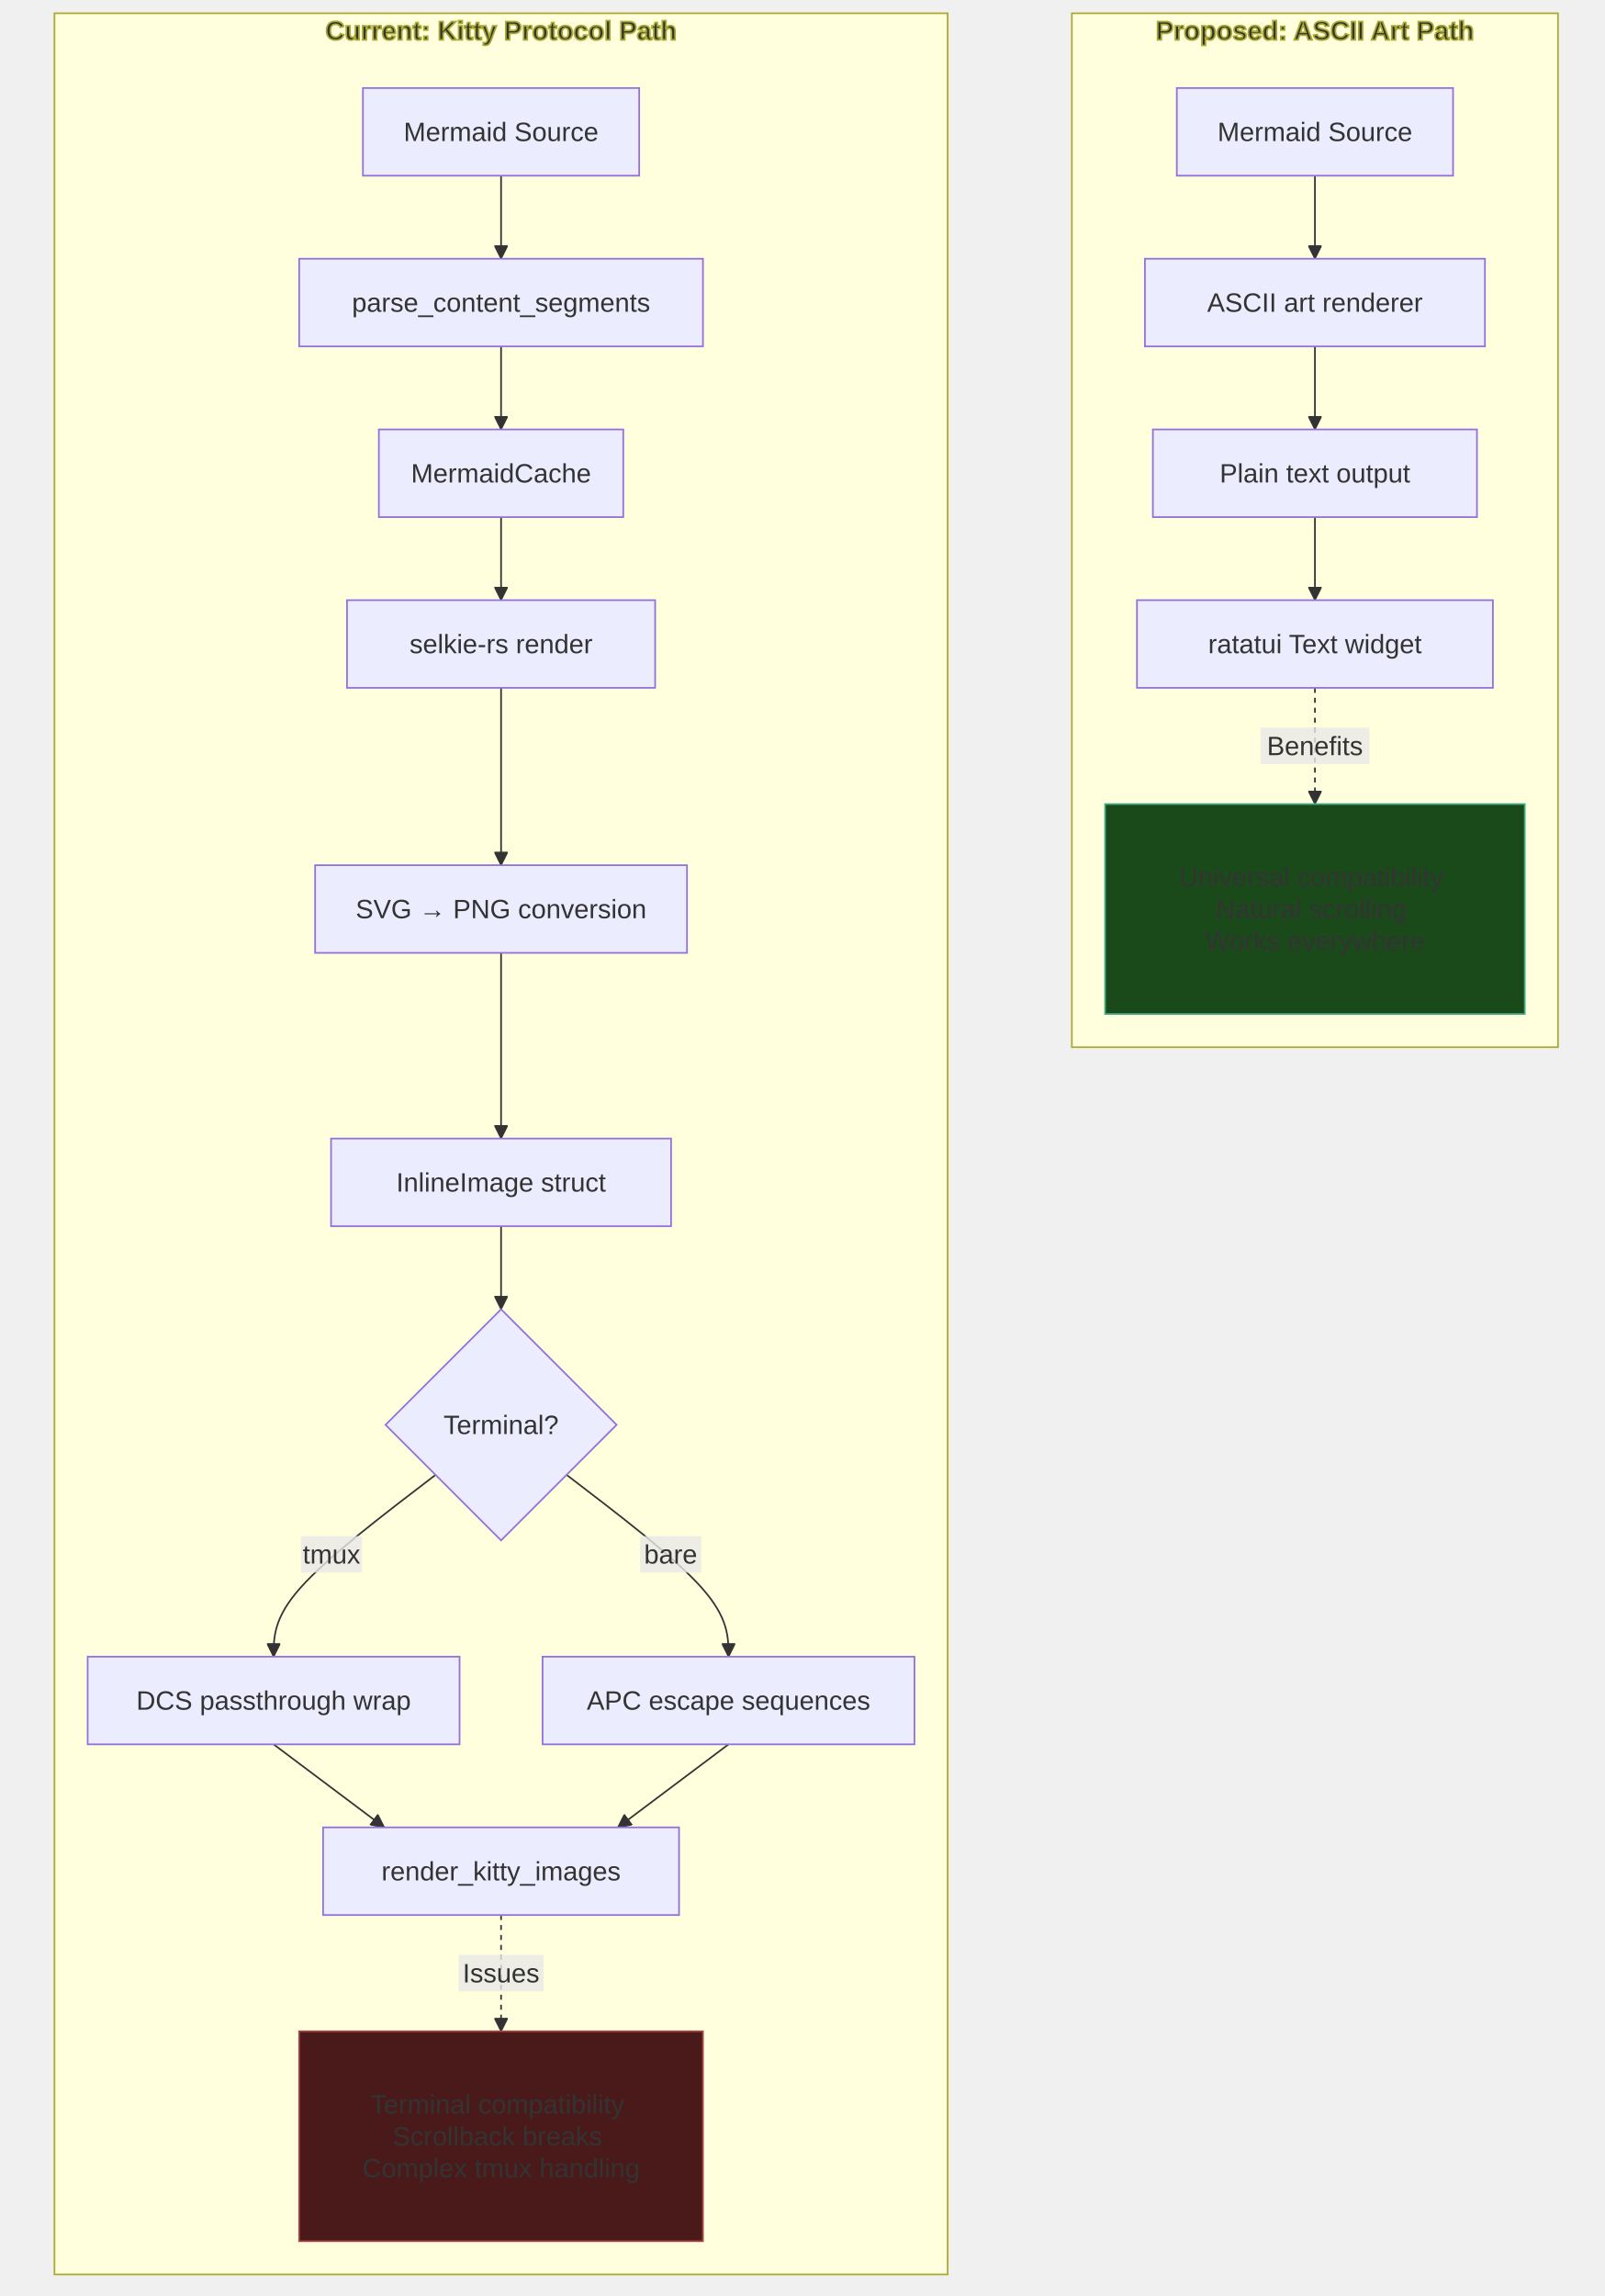
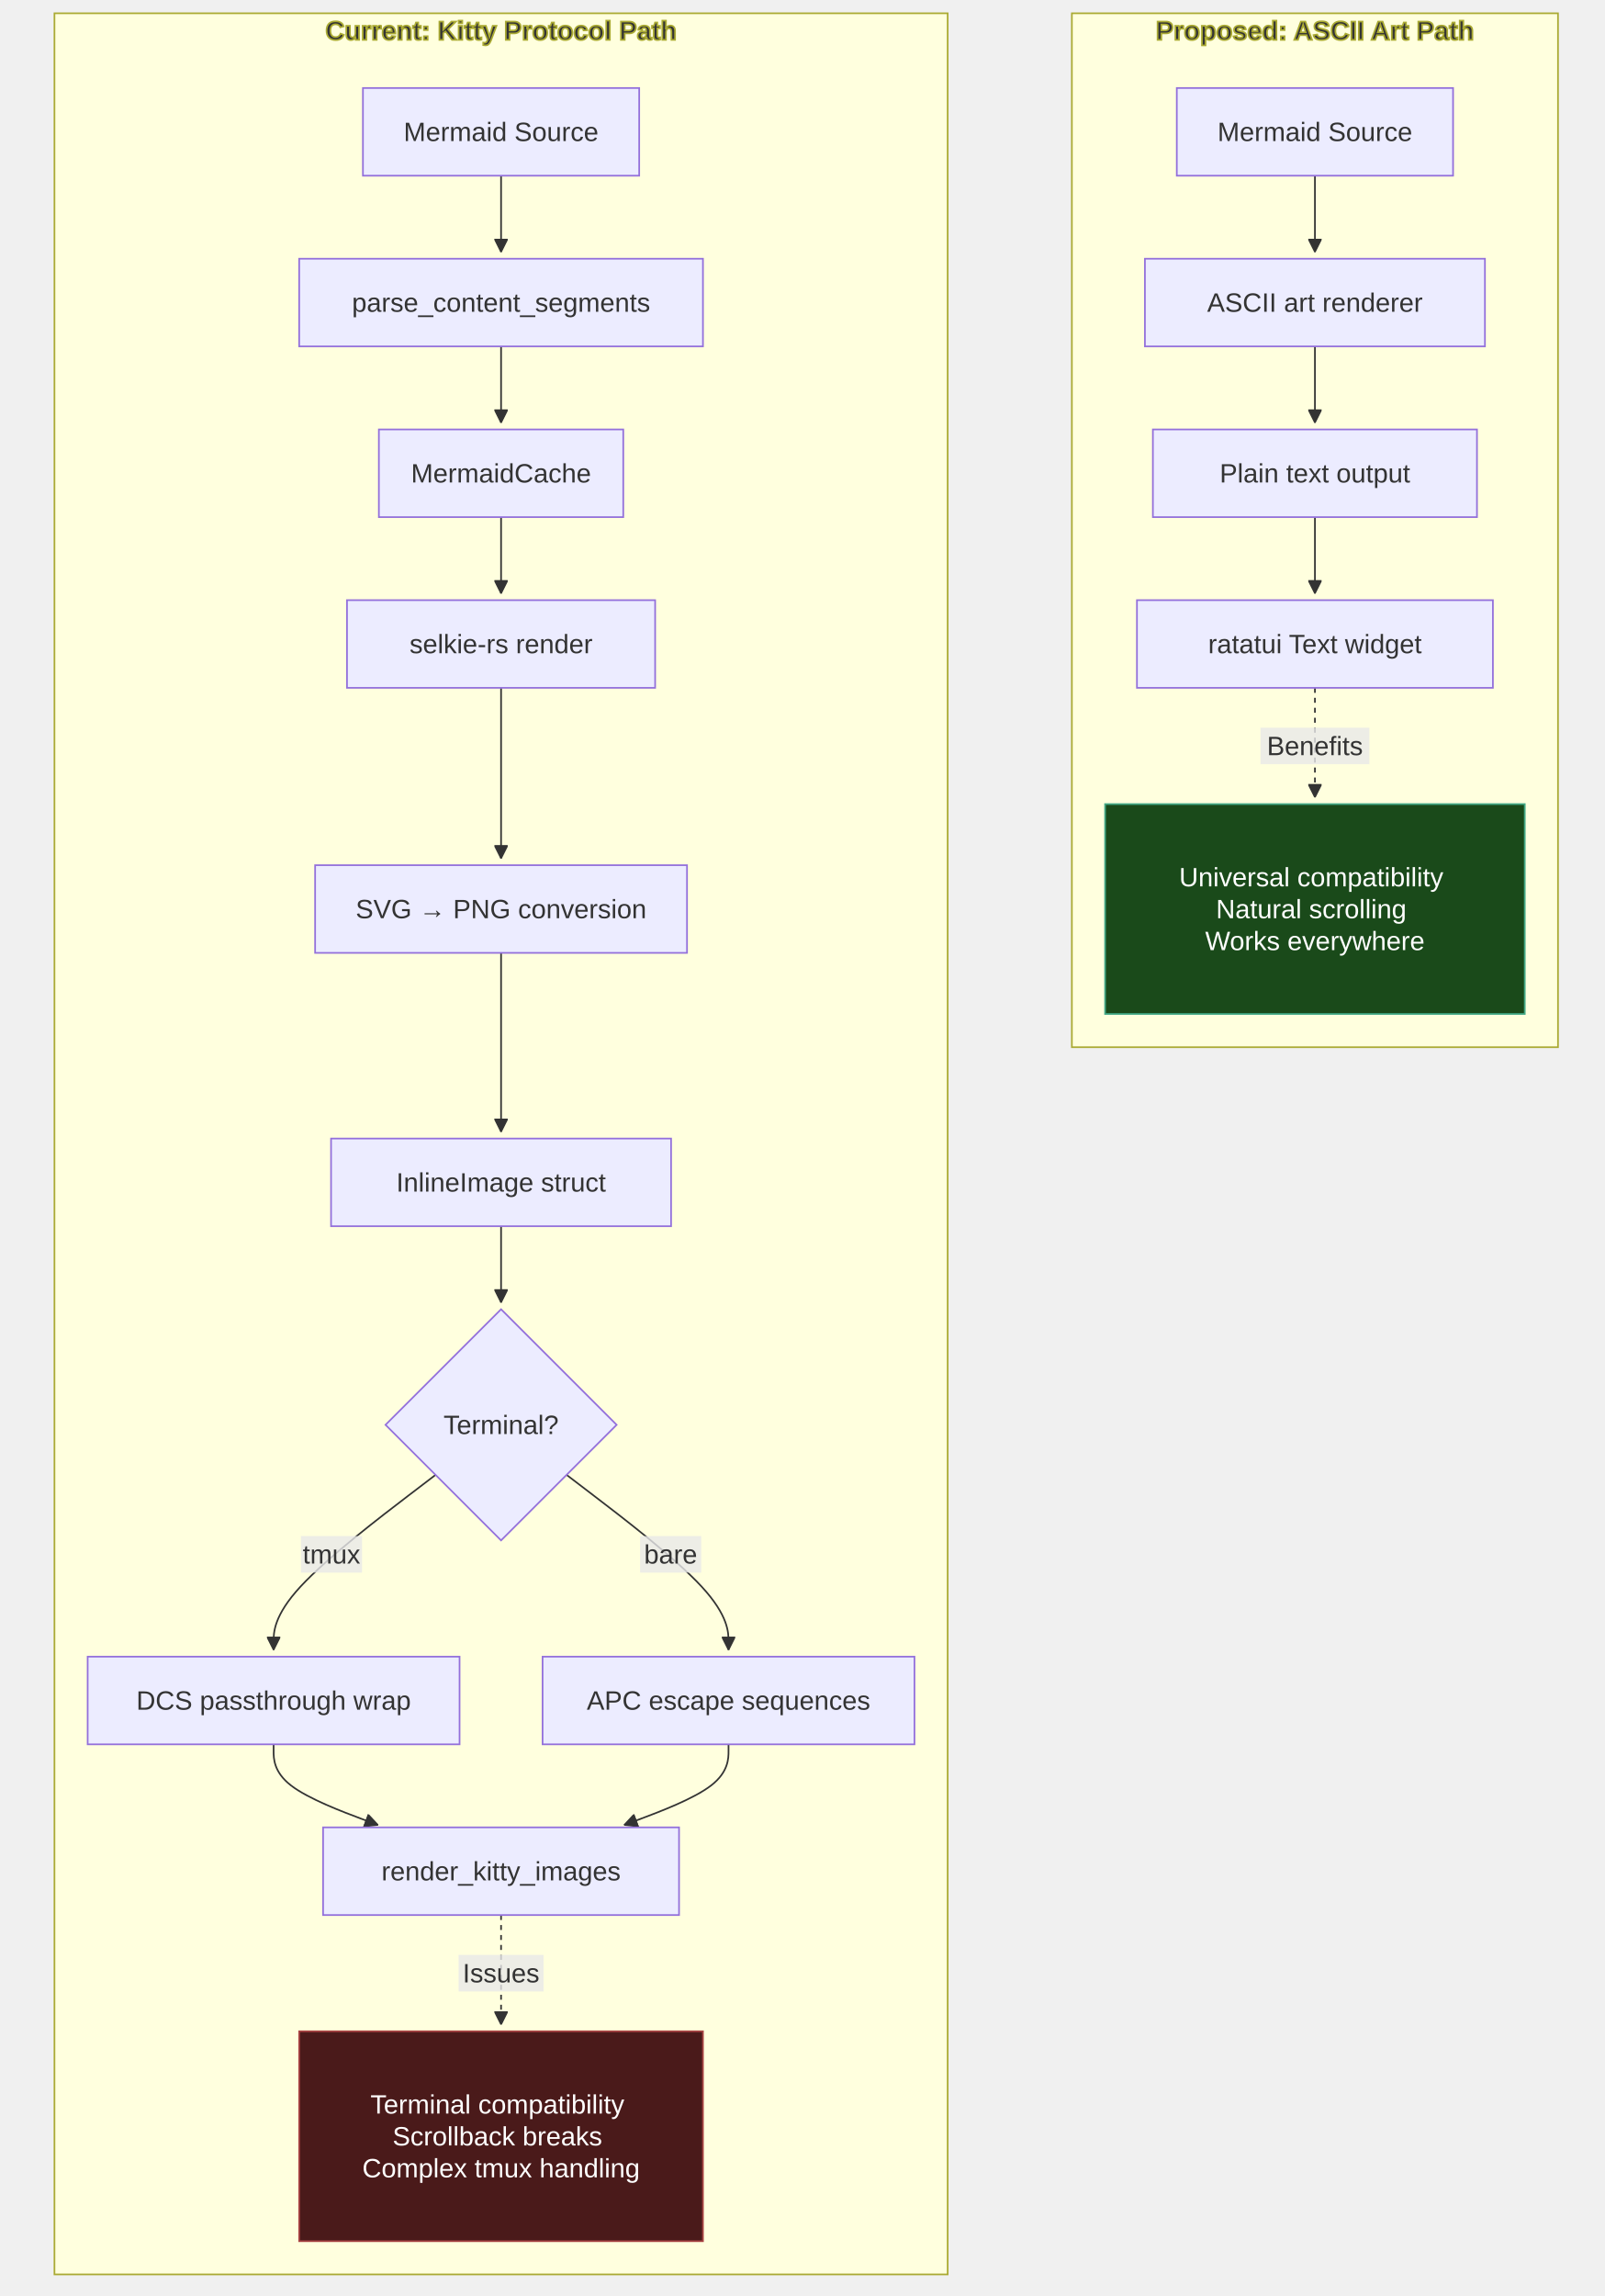
<svg xmlns="http://www.w3.org/2000/svg" width="966.4" height="1382.6" viewBox="-8 -28 966.4 1382.6" class="mermaid">
  <style>

.mermaid {
  font-family: trebuchet ms, verdana, arial, sans-serif;
  font-size: 16px;
}

.node rect,
.node polygon,
.node circle,
.node ellipse,
.node path {
  fill: #ECECFF;
  stroke: #9370DB;
  stroke-width: 1px;
}

.node line {
  stroke: #9370DB;
  stroke-width: 1px;
}

.node .label {
  fill: #333333;
}

.node text {
  fill: #333333;
  font-family: trebuchet ms, verdana, arial, sans-serif;
  font-size: 16px;
}

.edge-path {
  fill: none;
  stroke: #333333;
  stroke-width: 1px;
}

.edge-label {
  fill: #333333;
  font-family: trebuchet ms, verdana, arial, sans-serif;
}

.edge-label-bg {
  fill: rgba(232, 232, 232, 0.8);
}

.subgraph {
  fill: #ffffde;
  stroke: #aaaa33;
  stroke-width: 1px;
}

.subgraph-title {
  fill: #333333;
  font-weight: bold;
}

.cluster rect {
  fill: #ffffde;
  stroke: #aaaa33;
  stroke-width: 1px;
  rx: 5px;
  ry: 5px;
}

.cluster-label {
  fill: #333333;
  font-family: trebuchet ms, verdana, arial, sans-serif;
  font-size: 16px;
  font-weight: bold;
}

marker path {
  fill: #333333;
  stroke: #333333;
}

  </style>
  <defs>
    <marker id="arrow_point" viewBox="0 0 10 10" refX="10" refY="5" markerWidth="8" markerHeight="8" orient="auto" markerUnits="userSpaceOnUse">
      <path d="M 0 0 L 10 5 L 0 10 z" />
    </marker>
    <marker id="arrow_point_start" viewBox="0 0 10 10" refX="4.5" refY="5" markerWidth="8" markerHeight="8" orient="auto" markerUnits="userSpaceOnUse">
      <path d="M 0 5 L 10 10 L 10 0 z" />
    </marker>
    <marker id="arrow_cross" viewBox="0 0 11 11" refX="12" refY="5.2" markerWidth="11" markerHeight="11" orient="auto" markerUnits="userSpaceOnUse">
      <path d="M 1 1 L 10 10 M 10 1 L 1 10" fill="none" stroke-width="2" />
    </marker>
    <marker id="arrow_cross_start" viewBox="0 0 11 11" refX="-1" refY="5.2" markerWidth="11" markerHeight="11" orient="auto" markerUnits="userSpaceOnUse">
      <path d="M 1 1 L 10 10 M 10 1 L 1 10" fill="none" stroke-width="2" />
    </marker>
    <marker id="arrow_circle" viewBox="0 0 10 10" refX="11" refY="5" markerWidth="11" markerHeight="11" orient="auto" markerUnits="userSpaceOnUse">
      <circle cx="5" cy="5" r="5" />
    </marker>
    <marker id="arrow_circle_start" viewBox="0 0 10 10" refX="-1" refY="5" markerWidth="11" markerHeight="11" orient="auto" markerUnits="userSpaceOnUse">
      <circle cx="5" cy="5" r="5" />
    </marker>
  </defs>
  <g class="root">
    <g class="clusters">
      <g class="subgraph" id="subgraph-current">
        <rect x="24.8" y="-20" width="538" height="1361.6" class="cluster" />
        <text x="293.8" y="-4" class="cluster-label" text-anchor="middle">Current: Kitty Protocol Path</text>
      </g>
      <g class="subgraph" id="subgraph-proposed">
        <rect x="637.6" y="-20" width="292.8" height="622.6" class="cluster" />
        <text x="784" y="-4" class="cluster-label" text-anchor="middle">Proposed: ASCII Art Path</text>
      </g>
    </g>
    <g class="edgePaths">
      <g class="edge" id="edge-L-A1-A2-0">
-         <path d="M 293.80 77.80 C 293.80 86.13, 293.80 94.47, 293.80 102.80 C 293.80 111.13, 293.80 119.47, 293.80 127.80" class="edge-path" fill="none" marker-end="url(#arrow_point)" stroke-width="1" />
+         <path d="M293.8,77.8L293.8,81.967C293.8,86.133,293.8,94.467,293.8,102.133C293.8,109.8,293.8,116.8,293.8,120.3L293.8,123.8" class="edge-path" stroke-width="1" marker-end="url(#arrow_point)" fill="none" />
      </g>
      <g class="edge" id="edge-L-A2-A3-0">
-         <path d="M 293.80 180.60 C 293.80 188.93, 293.80 197.27, 293.80 205.60 C 293.80 213.93, 293.80 222.27, 293.80 230.60" class="edge-path" fill="none" stroke-width="1" marker-end="url(#arrow_point)" />
+         <path d="M293.8,180.6L293.8,184.767C293.8,188.933,293.8,197.267,293.8,204.933C293.8,212.6,293.8,219.6,293.8,223.1L293.8,226.6" class="edge-path" fill="none" stroke-width="1" marker-end="url(#arrow_point)" />
      </g>
      <g class="edge" id="edge-L-A3-A4-0">
-         <path d="M 293.80 283.40 C 293.80 291.73, 293.80 300.07, 293.80 308.40 C 293.80 316.73, 293.80 325.07, 293.80 333.40" class="edge-path" stroke-width="1" marker-end="url(#arrow_point)" fill="none" />
+         <path d="M293.8,283.4L293.8,287.567C293.8,291.733,293.8,300.067,293.8,307.733C293.8,315.4,293.8,322.4,293.8,325.9L293.8,329.4" class="edge-path" stroke-width="1" marker-end="url(#arrow_point)" fill="none" />
      </g>
      <g class="edge" id="edge-L-A4-A5-0">
-         <path d="M 293.80 386.20 C 293.80 397.87, 293.80 409.53, 293.80 427.33 C 293.80 445.13, 293.80 469.07, 293.80 493.00" class="edge-path" marker-end="url(#arrow_point)" fill="none" stroke-width="1" />
+         <path d="M293.8,386.2L293.8,392.033C293.8,397.867,293.8,409.533,293.8,426.667C293.8,443.8,293.8,466.4,293.8,477.7L293.8,489" class="edge-path" fill="none" stroke-width="1" marker-end="url(#arrow_point)" />
      </g>
      <g class="edge" id="edge-L-A5-A6-0">
-         <path d="M 293.80 545.80 C 293.80 566.40, 293.80 587.00, 293.80 601.47 C 293.80 615.93, 293.80 624.27, 293.80 632.60 C 293.80 649.27, 293.80 657.60, 293.80 657.60" class="edge-path" fill="none" marker-end="url(#arrow_point)" stroke-width="1" />
+         <path d="M293.8,545.8L293.8,556.1C293.8,566.4,293.8,587,293.8,601.467C293.8,615.933,293.8,624.267,293.8,631.933C293.8,639.6,293.8,646.6,293.8,650.1L293.8,653.6" class="edge-path" marker-end="url(#arrow_point)" fill="none" stroke-width="1" />
      </g>
      <g class="edge" id="edge-L-A6-A7-0">
-         <path d="M 293.80 710.40 C 293.80 718.73, 293.80 727.07, 293.80 735.40 C 293.80 743.73, 293.80 752.07, 293.80 760.40" class="edge-path" stroke-width="1" marker-end="url(#arrow_point)" fill="none" />
+         <path d="M293.8,710.4L293.8,714.567C293.8,718.733,293.8,727.067,293.8,734.733C293.8,742.4,293.8,749.4,293.8,752.9L293.8,756.4" class="edge-path" marker-end="url(#arrow_point)" fill="none" stroke-width="1" />
      </g>
      <g class="edge" id="edge-L-A7-A8-0">
-         <path d="M 254.33 860.13 C 221.82 884.96, 189.31 909.78, 173.06 928.02 C 156.80 946.27, 156.80 957.93, 156.80 969.60" class="edge-path" fill="none" stroke-width="1" marker-end="url(#arrow_point)" />
+         <path d="M254.333,860.133L238.078,872.544C221.822,884.955,189.311,909.778,173.056,927.356C156.8,944.933,156.8,955.267,156.8,960.433L156.8,965.6" class="edge-path" stroke-width="1" fill="none" marker-end="url(#arrow_point)" />
      </g>
      <g class="edge" id="edge-L-A7-A9-0">
-         <path d="M 333.27 860.13 C 365.78 884.96, 398.29 909.78, 414.54 928.02 C 430.80 946.27, 430.80 957.93, 430.80 969.60" class="edge-path" marker-end="url(#arrow_point)" fill="none" stroke-width="1" />
+         <path d="M333.267,860.133L349.522,872.544C365.778,884.955,398.289,909.778,414.544,927.356C430.8,944.933,430.8,955.267,430.8,960.433L430.8,965.6" class="edge-path" marker-end="url(#arrow_point)" fill="none" stroke-width="1" />
      </g>
      <g class="edge" id="edge-L-A8-A10-0">
-         <path d="M 156.80 1022.40 L 223.43 1072.40" class="edge-path" marker-end="url(#arrow_point)" fill="none" stroke-width="1" />
+         <path d="M156.8,1022.4L156.8,1026.567C156.8,1030.733,156.8,1039.067,167.282,1047.166C177.763,1055.265,198.726,1063.13,209.208,1067.062L219.689,1070.995" class="edge-path" fill="none" marker-end="url(#arrow_point)" stroke-width="1" />
      </g>
      <g class="edge" id="edge-L-A9-A10-0">
-         <path d="M 430.80 1022.40 L 364.17 1072.40" class="edge-path" stroke-width="1" fill="none" marker-end="url(#arrow_point)" />
+         <path d="M430.8,1022.4L430.8,1026.567C430.8,1030.733,430.8,1039.067,420.318,1047.166C409.837,1055.265,388.874,1063.13,378.392,1067.062L367.911,1070.995" class="edge-path" stroke-width="1" fill="none" marker-end="url(#arrow_point)" />
      </g>
      <g class="edge" id="edge-L-A10-A11-0">
-         <path d="M 293.80 1125.20 C 293.80 1136.87, 293.80 1148.53, 293.80 1160.20 C 293.80 1171.87, 293.80 1183.53, 293.80 1195.20" class="edge-path" stroke-dasharray="3,3" fill="none" marker-end="url(#arrow_point)" stroke-width="2" />
+         <path d="M293.8,1125.2L293.8,1131.033C293.8,1136.867,293.8,1148.533,293.8,1159.533C293.8,1170.533,293.8,1180.867,293.8,1186.033L293.8,1191.2" class="edge-path" stroke-width="2" fill="none" stroke-dasharray="3,3" marker-end="url(#arrow_point)" />
      </g>
      <g class="edge" id="edge-L-B1-B2-0">
-         <path d="M 784.00 77.80 C 784.00 86.13, 784.00 94.47, 784.00 102.80 C 784.00 111.13, 784.00 119.47, 784.00 127.80" class="edge-path" fill="none" stroke-width="1" marker-end="url(#arrow_point)" />
+         <path d="M784,77.8L784,81.967C784,86.133,784,94.467,784,102.133C784,109.8,784,116.8,784,120.3L784,123.8" class="edge-path" fill="none" marker-end="url(#arrow_point)" stroke-width="1" />
      </g>
      <g class="edge" id="edge-L-B2-B3-0">
-         <path d="M 784.00 180.60 C 784.00 188.93, 784.00 197.27, 784.00 205.60 C 784.00 213.93, 784.00 222.27, 784.00 230.60" class="edge-path" stroke-width="1" marker-end="url(#arrow_point)" fill="none" />
+         <path d="M784,180.6L784,184.767C784,188.933,784,197.267,784,204.933C784,212.6,784,219.6,784,223.1L784,226.6" class="edge-path" fill="none" marker-end="url(#arrow_point)" stroke-width="1" />
      </g>
      <g class="edge" id="edge-L-B3-B4-0">
-         <path d="M 784.00 283.40 C 784.00 291.73, 784.00 300.07, 784.00 308.40 C 784.00 316.73, 784.00 325.07, 784.00 333.40" class="edge-path" stroke-width="1" fill="none" marker-end="url(#arrow_point)" />
+         <path d="M784,283.4L784,287.567C784,291.733,784,300.067,784,307.733C784,315.4,784,322.4,784,325.9L784,329.4" class="edge-path" marker-end="url(#arrow_point)" fill="none" stroke-width="1" />
      </g>
      <g class="edge" id="edge-L-B4-B5-0">
-         <path d="M 784.00 386.20 C 784.00 397.87, 784.00 409.53, 784.00 421.20 C 784.00 432.87, 784.00 444.53, 784.00 456.20" class="edge-path" marker-end="url(#arrow_point)" fill="none" stroke-width="2" stroke-dasharray="3,3" />
+         <path d="M784,386.2L784,392.033C784,397.867,784,409.533,784,420.533C784,431.533,784,441.867,784,447.033L784,452.2" class="edge-path" stroke-width="2" marker-end="url(#arrow_point)" stroke-dasharray="3,3" fill="none" />
      </g>
    </g>
    <g class="edgeLabels">
      <g class="edgeLabel" id="edge-label-L-A7-A8-0">
        <rect x="173.257" y="896.986" width="36.8" height="22" class="edge-label-bg" />
-         <text x="191.657" y="907.986" class="edge-label" text-anchor="middle" dominant-baseline="central">tmux</text>
+         <text x="191.657" y="907.986" class="edge-label" dominant-baseline="central" text-anchor="middle">tmux</text>
      </g>
      <g class="edgeLabel" id="edge-label-L-A7-A9-0">
        <rect x="377.543" y="896.986" width="36.8" height="22" class="edge-label-bg" />
-         <text x="395.943" y="907.986" class="edge-label" dominant-baseline="central" text-anchor="middle">bare</text>
+         <text x="395.943" y="907.986" class="edge-label" text-anchor="middle" dominant-baseline="central">bare</text>
      </g>
      <g class="edgeLabel" id="edge-label-L-A10-A11-0">
        <rect x="268.2" y="1149.2" width="51.2" height="22" class="edge-label-bg" />
-         <text x="293.8" y="1160.2" class="edge-label" text-anchor="middle" dominant-baseline="central">Issues</text>
+         <text x="293.8" y="1160.2" class="edge-label" dominant-baseline="central" text-anchor="middle">Issues</text>
      </g>
      <g class="edgeLabel" id="edge-label-L-B4-B5-0">
        <rect x="751.2" y="410.2" width="65.6" height="22" class="edge-label-bg" />
-         <text x="784" y="421.2" class="edge-label" text-anchor="middle" dominant-baseline="central">Benefits</text>
+         <text x="784" y="421.2" class="edge-label" dominant-baseline="central" text-anchor="middle">Benefits</text>
      </g>
    </g>
    <g class="nodes">
      <g class="node" id="node-A1">
        <rect x="210.6" y="25" width="166.4" height="52.8" />
        <text x="293.8" y="51.4" class="label" text-anchor="middle" dominant-baseline="central">Mermaid Source</text>
      </g>
      <g class="node" id="node-A10">
        <rect x="186.6" y="1072.4" width="214.4" height="52.8" />
-         <text x="293.8" y="1098.8" class="label" text-anchor="middle" dominant-baseline="central">render_kitty_images</text>
+         <text x="293.8" y="1098.8" class="label" dominant-baseline="central" text-anchor="middle">render_kitty_images</text>
      </g>
      <g class="node" id="node-A11">
        <rect x="172.2" y="1195.2" width="243.2" height="126.4" style="fill:#4a1a1a !important;stroke:#a44 !important" />
-         <text x="293.8" y="1258.4" class="label" text-anchor="middle" dominant-baseline="central">
+         <text x="293.8" y="1258.4" class="label" style="fill: #ffffff" text-anchor="middle" dominant-baseline="central">
          <tspan x="293.8" y="1258.4" dy="-1.2em">Terminal compatibility</tspan>
          <tspan x="293.8" dy="1.2em">Scrollback breaks</tspan>
          <tspan x="293.8" dy="1.2em">Complex tmux handling</tspan>
        </text>
      </g>
      <g class="node" id="node-A2">
        <rect x="172.2" y="127.8" width="243.2" height="52.8" />
        <text x="293.8" y="154.2" class="label" text-anchor="middle" dominant-baseline="central">parse_content_segments</text>
      </g>
      <g class="node" id="node-A3">
        <rect x="220.2" y="230.6" width="147.2" height="52.8" />
        <text x="293.8" y="257" class="label" text-anchor="middle" dominant-baseline="central">MermaidCache</text>
      </g>
      <g class="node" id="node-A4">
        <rect x="201" y="333.4" width="185.6" height="52.8" />
-         <text x="293.8" y="359.8" class="label" text-anchor="middle" dominant-baseline="central">selkie-rs render</text>
+         <text x="293.8" y="359.8" class="label" dominant-baseline="central" text-anchor="middle">selkie-rs render</text>
      </g>
      <g class="node" id="node-A5">
        <rect x="181.8" y="493" width="224" height="52.8" />
-         <text x="293.8" y="519.4" class="label" dominant-baseline="central" text-anchor="middle">SVG → PNG conversion</text>
+         <text x="293.8" y="519.4" class="label" text-anchor="middle" dominant-baseline="central">SVG → PNG conversion</text>
      </g>
      <g class="node" id="node-A6">
        <rect x="191.4" y="657.6" width="204.8" height="52.8" />
-         <text x="293.8" y="684" class="label" text-anchor="middle" dominant-baseline="central">InlineImage struct</text>
+         <text x="293.8" y="684" class="label" dominant-baseline="central" text-anchor="middle">InlineImage struct</text>
      </g>
      <g class="node" id="node-A7">
        <polygon points="293.8,760.4 363.4,830 293.8,899.6 224.2,830" />
        <text x="293.8" y="830" class="label" text-anchor="middle" dominant-baseline="central">Terminal?</text>
      </g>
      <g class="node" id="node-A8">
        <rect x="44.8" y="969.6" width="224" height="52.8" />
        <text x="156.8" y="996" class="label" dominant-baseline="central" text-anchor="middle">DCS passthrough wrap</text>
      </g>
      <g class="node" id="node-A9">
        <rect x="318.8" y="969.6" width="224" height="52.8" />
        <text x="430.8" y="996" class="label" text-anchor="middle" dominant-baseline="central">APC escape sequences</text>
      </g>
      <g class="node" id="node-B1">
        <rect x="700.8" y="25" width="166.4" height="52.8" />
        <text x="784" y="51.4" class="label" text-anchor="middle" dominant-baseline="central">Mermaid Source</text>
      </g>
      <g class="node" id="node-B2">
        <rect x="681.6" y="127.8" width="204.8" height="52.8" />
-         <text x="784" y="154.2" class="label" dominant-baseline="central" text-anchor="middle">ASCII art renderer</text>
+         <text x="784" y="154.2" class="label" text-anchor="middle" dominant-baseline="central">ASCII art renderer</text>
      </g>
      <g class="node" id="node-B3">
        <rect x="686.4" y="230.6" width="195.2" height="52.8" />
-         <text x="784" y="257" class="label" dominant-baseline="central" text-anchor="middle">Plain text output</text>
+         <text x="784" y="257" class="label" text-anchor="middle" dominant-baseline="central">Plain text output</text>
      </g>
      <g class="node" id="node-B4">
        <rect x="676.8" y="333.4" width="214.4" height="52.8" />
        <text x="784" y="359.8" class="label" dominant-baseline="central" text-anchor="middle">ratatui Text widget</text>
      </g>
      <g class="node" id="node-B5">
        <rect x="657.6" y="456.2" width="252.8" height="126.4" style="fill:#1a4a1a !important;stroke:#4a8 !important" />
-         <text x="784" y="519.4" class="label" dominant-baseline="central" text-anchor="middle">
+         <text x="784" y="519.4" class="label" dominant-baseline="central" text-anchor="middle" style="fill: #ffffff">
          <tspan x="784" y="519.4" dy="-1.2em">Universal compatibility</tspan>
          <tspan x="784" dy="1.2em">Natural scrolling</tspan>
          <tspan x="784" dy="1.2em">Works everywhere</tspan>
        </text>
      </g>
    </g>
  </g>
</svg>
